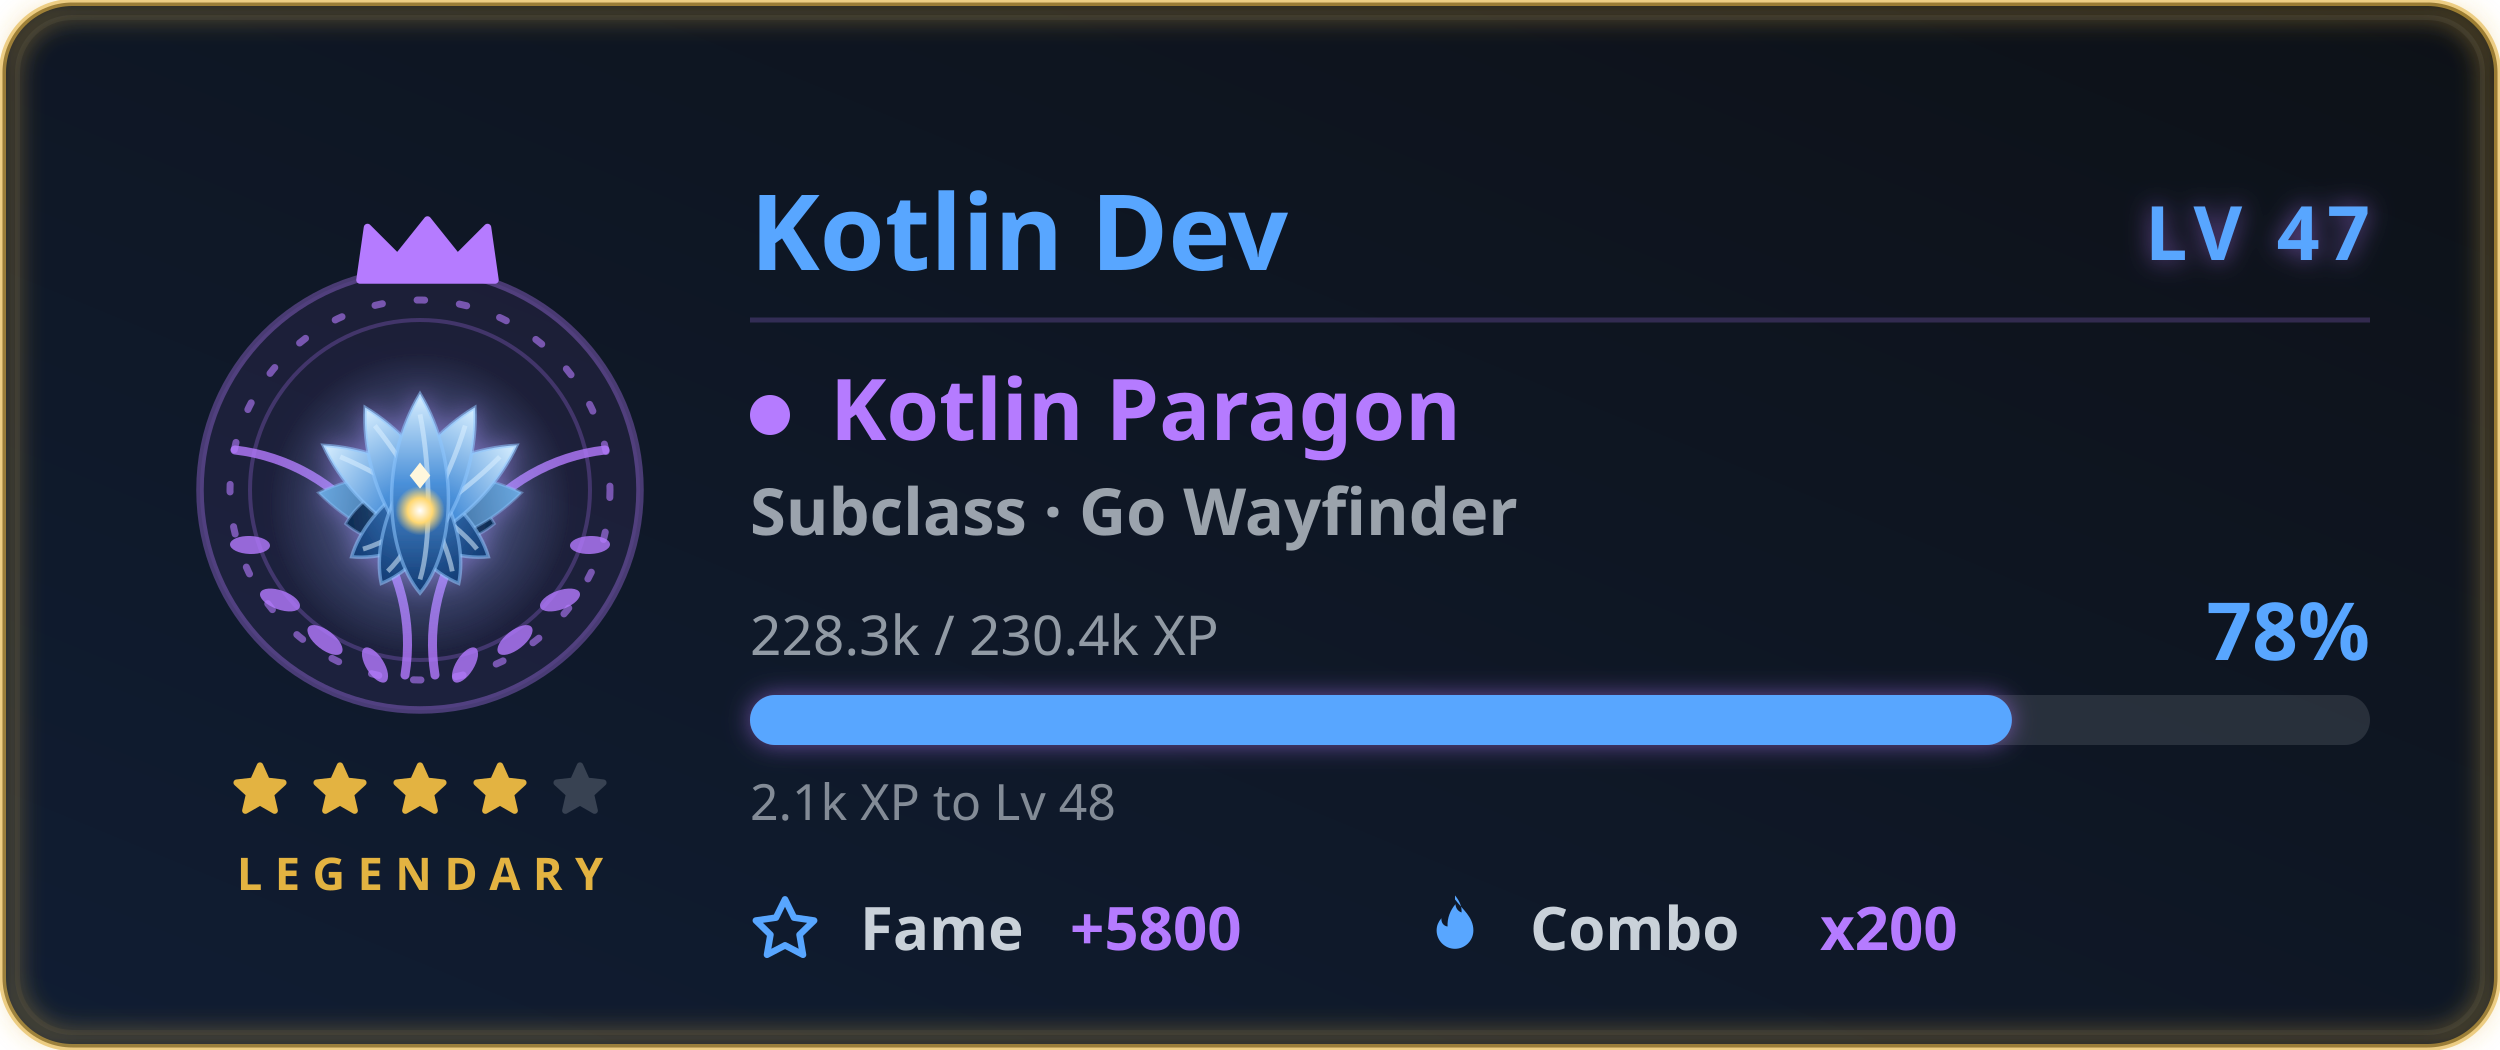
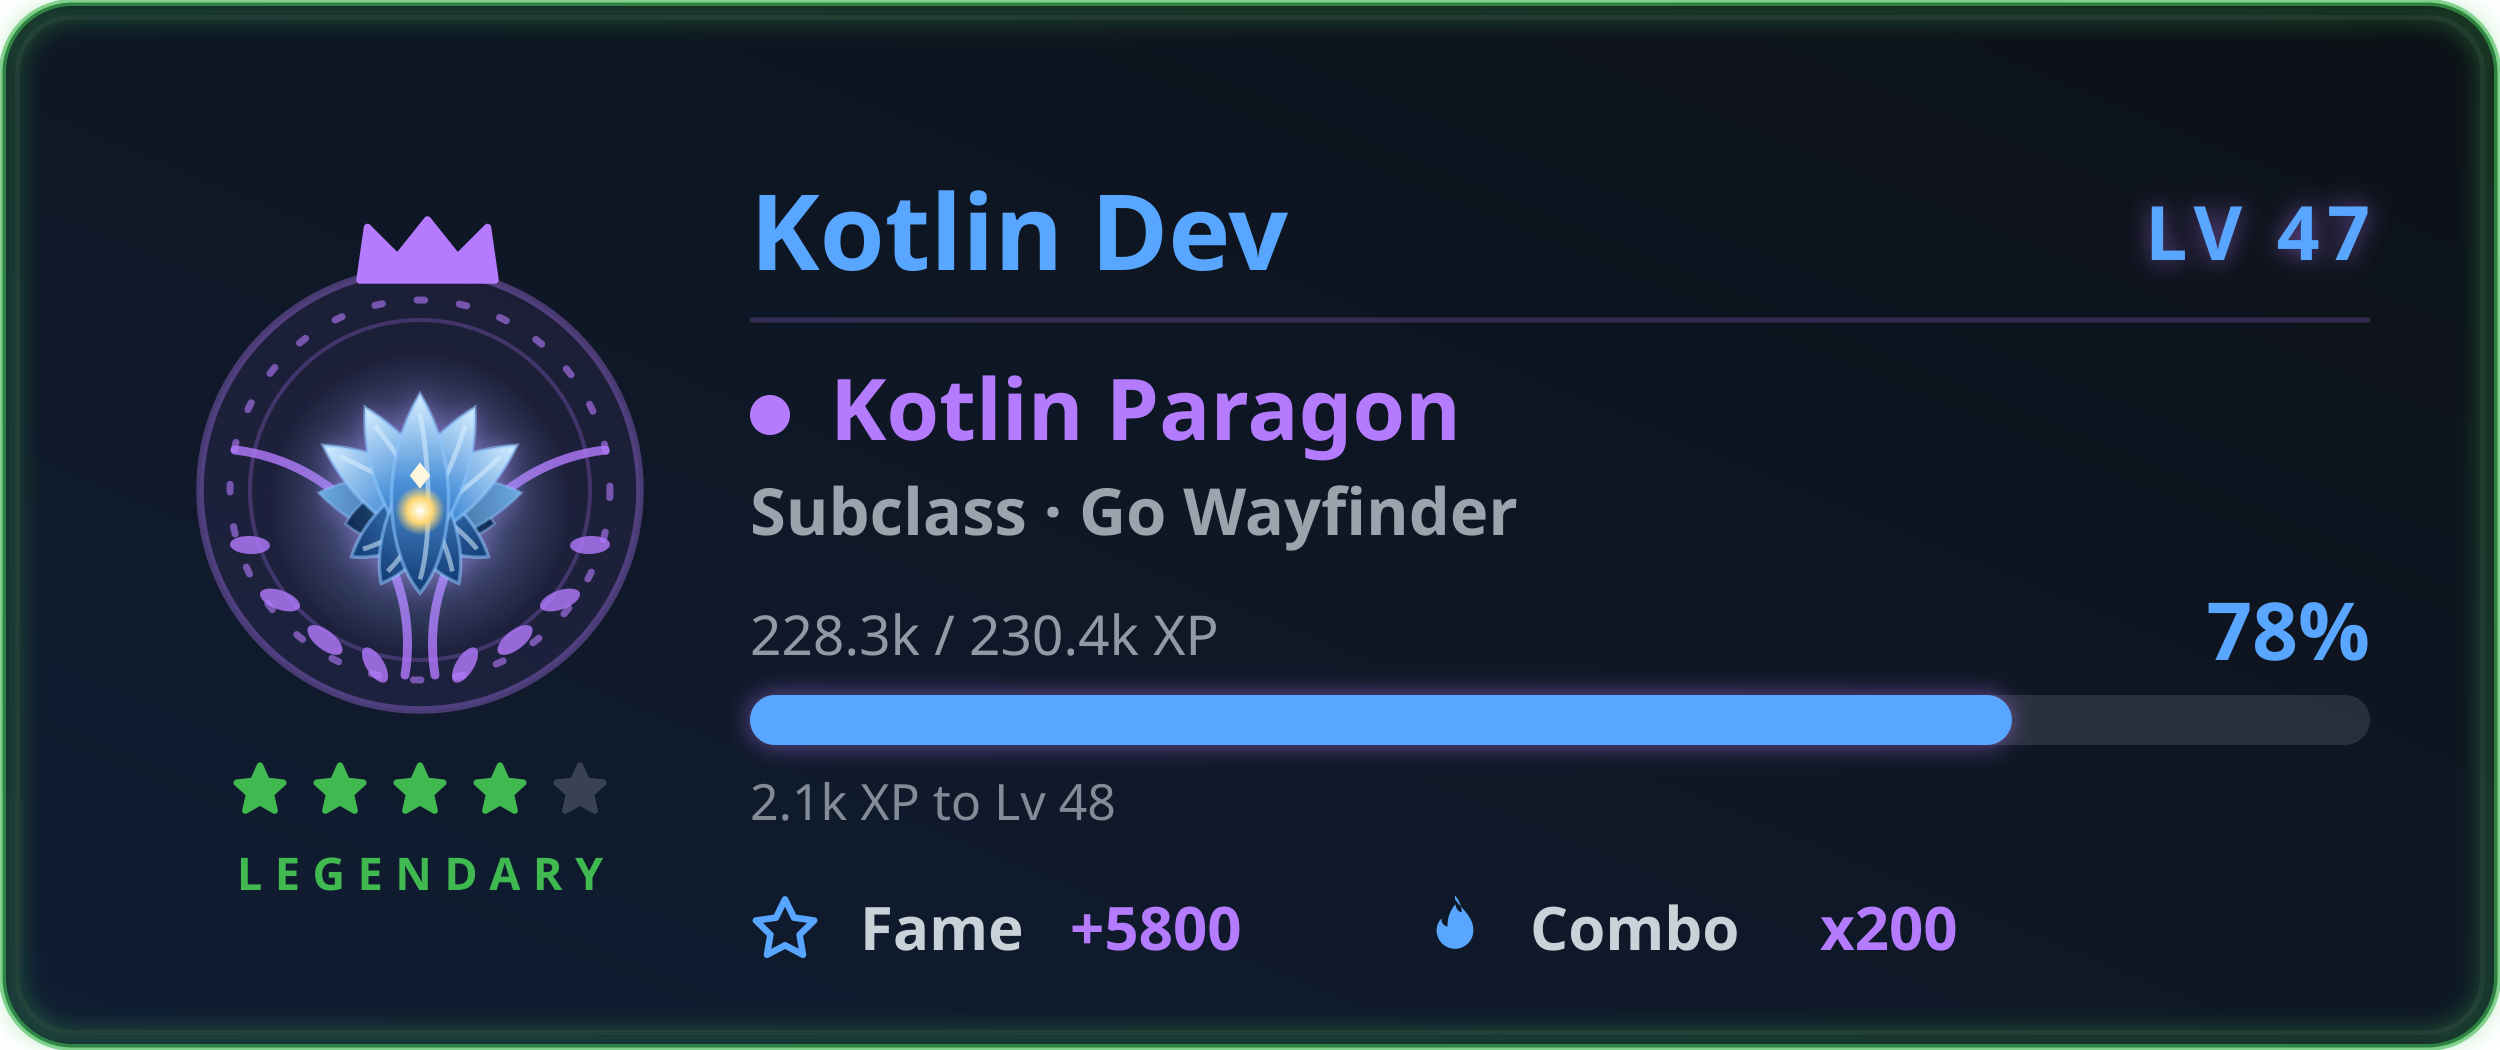
<svg xmlns="http://www.w3.org/2000/svg" width="500" height="210" viewBox="0 0 500 210" role="img" aria-labelledby="card-title-a11y card-desc-a11y">
  <style>
text { font-family: 'Segoe UI', Ubuntu, 'Helvetica Neue', sans-serif; }
.title { font-size: 18px; font-weight: 600; fill: #58a6ff; }
.title-icon { fill: #58a6ff; }
.icon { fill: #58a6ff; }


.gl-name { font-size: 21px; font-weight: 700; fill: #58a6ff; }
.gl-lvl { font-size: 15px; font-weight: 800; letter-spacing: 1.5px; fill: #58a6ff; }
.gl-class { font-size: 17px; font-weight: 700; fill: #b57bff; }
.gl-sub { font-size: 13px; font-weight: 600; fill: #c9d1d9; opacity: 0.75; }
.gl-meta { font-size: 11px; fill: #c9d1d9; opacity: 0.7; }
.gl-pct { font-size: 16px; font-weight: 800; fill: #58a6ff; }
.gl-chip-label { font-size: 12px; font-weight: 600; fill: #c9d1d9; }
.gl-chip-value { font-size: 12px; font-weight: 800; fill: #b57bff; }
.gl-hint { font-size: 10px; fill: #c9d1d9; opacity: 0.62; }
- .gl-rarity { font-size: 9px; font-weight: 700; letter-spacing: 2.5px; fill: #e3b341; }
+ .gl-rarity { font-size: 9px; font-weight: 700; letter-spacing: 2.5px; fill: #3fb950; }

</style>
  <defs>
    <linearGradient id="card-bg" x1="0" y1="0" x2="1" y2="1" gradientTransform="rotate(90, 0.5, 0.5)">
      <stop offset="0.0%" stop-color="#0d1117" />
      <stop offset="100.0%" stop-color="#101d33" />
    </linearGradient>
    <filter id="card-glow" x="-50%" y="-50%" width="200%" height="200%">
      <feGaussianBlur in="SourceGraphic" stdDeviation="3" result="blur" />
      <feFlood flood-color="#58a6ff" flood-opacity="0.55" result="tint" />
      <feComposite in="tint" in2="blur" operator="in" result="softGlow" />
      <feMerge>
        <feMergeNode in="softGlow" />
        <feMergeNode in="SourceGraphic" />
      </feMerge>
    </filter>
    <filter id="gl-glow" x="-60%" y="-60%" width="220%" height="220%">
      <feGaussianBlur in="SourceGraphic" stdDeviation="2.4" result="b" />
      <feFlood flood-color="#b57bff" flood-opacity="0.55" result="t" />
      <feComposite in="t" in2="b" operator="in" result="g" />
      <feMerge>
        <feMergeNode in="g" />
        <feMergeNode in="SourceGraphic" />
      </feMerge>
    </filter>
    <filter id="gl-rarity" x="-20%" y="-20%" width="140%" height="140%">
      <feGaussianBlur stdDeviation="2.4" />
    </filter>
  </defs>
-   <rect x="0.5" y="0.5" width="499" height="209" rx="14" fill="url(#card-bg)" stroke="#e3b341" stroke-width="1.4" stroke-opacity="0.6" />
+   <rect x="0.5" y="0.5" width="499" height="209" rx="14" fill="url(#card-bg)" stroke="#3fb950" stroke-width="1.4" stroke-opacity="0.6" />
  <rect x="3.5" y="3.5" width="493" height="203" rx="11" fill="none" stroke="#30363d" stroke-opacity="0.4" />
-   <rect x="2" y="2" width="496" height="206" rx="13" fill="none" stroke="#e3b341" stroke-width="3.5" stroke-opacity="0.4" filter="url(#gl-rarity)" />
+   <rect x="2" y="2" width="496" height="206" rx="13" fill="none" stroke="#3fb950" stroke-width="3.5" stroke-opacity="0.4" filter="url(#gl-rarity)" />
  <g class="fade">
    <g class="">
      <g class="flourish">
        <g transform="translate(84,0)">
          <g transform="translate(0,98)">
            <path d="M3 37 A 39 39 0 0 1 37 -8" fill="none" stroke="#b57bff" stroke-width="1.8" stroke-linecap="round" opacity="0.8" />
            <g fill="#b57bff" opacity="0.8">
              <ellipse cx="9" cy="35" rx="4" ry="1.8" transform="rotate(-58 9 35)" />
              <ellipse cx="19" cy="30" rx="4.2" ry="1.9" transform="rotate(-38 19 30)" />
              <ellipse cx="28" cy="22" rx="4.2" ry="1.9" transform="rotate(-20 28 22)" />
              <ellipse cx="34" cy="11" rx="4" ry="1.8" transform="rotate(-2 34 11)" />
            </g>
          </g>
        </g>
        <g transform="translate(84,0) scale(-1,1)">
          <g transform="translate(0,98)">
            <path d="M3 37 A 39 39 0 0 1 37 -8" fill="none" stroke="#b57bff" stroke-width="1.8" stroke-linecap="round" opacity="0.8" />
            <g fill="#b57bff" opacity="0.8">
              <ellipse cx="9" cy="35" rx="4" ry="1.8" transform="rotate(-58 9 35)" />
              <ellipse cx="19" cy="30" rx="4.2" ry="1.9" transform="rotate(-38 19 30)" />
              <ellipse cx="28" cy="22" rx="4.2" ry="1.9" transform="rotate(-20 28 22)" />
              <ellipse cx="34" cy="11" rx="4" ry="1.8" transform="rotate(-2 34 11)" />
            </g>
          </g>
        </g>
      </g>
      <circle cx="84" cy="98" r="44" fill="#b57bff" fill-opacity="0.08" stroke="#b57bff" stroke-opacity="0.35" stroke-width="1.5" />
      <g class="">
        <circle cx="84" cy="98" r="38" fill="none" stroke="#b57bff" stroke-opacity="0.6" stroke-width="1.4" stroke-dasharray="1.5 7" stroke-linecap="round" />
        <circle cx="84" cy="98" r="34" fill="none" stroke="#b57bff" stroke-opacity="0.25" stroke-width="0.8" />
      </g>
      <g class="" filter="url(#gl-glow)">
        <svg class="" x="51" y="65" width="66" height="66" viewBox="0 0 48 48" aria-hidden="true">
          <defs>
            <radialGradient id="klHalo" cx="0.5" cy="0.5" r="0.5">
              <stop offset="0" stop-color="#8ec6ff" stop-opacity="0.42" />
              <stop offset="1" stop-color="#8ec6ff" stop-opacity="0" />
            </radialGradient>
            <linearGradient id="klPetal" x1="0" y1="0" x2="0" y2="1">
              <stop offset="0" stop-color="#d8efff" />
              <stop offset="0.45" stop-color="#4a90d9" />
              <stop offset="1" stop-color="#123a72" />
            </linearGradient>
            <linearGradient id="klLeaf" x1="0" y1="0" x2="0" y2="1">
              <stop offset="0" stop-color="#6aa8e0" />
              <stop offset="1" stop-color="#0d2a52" />
            </linearGradient>
            <radialGradient id="klCore" cx="0.5" cy="0.5" r="0.5">
              <stop offset="0" stop-color="#ffffff" />
              <stop offset="0.5" stop-color="#ffd873" />
              <stop offset="1" stop-color="#ffd873" stop-opacity="0" />
            </radialGradient>
          </defs>
          <circle cx="24" cy="26" r="22" fill="url(#klHalo)" />
          <g transform="translate(24 27) rotate(-80)">
            <path d="M0 -15 C7 -5 6 6 0 11 C-6 6 -7 -5 0 -15 Z" fill="url(#klLeaf)" stroke="#8ec6ff" stroke-width="0.4" stroke-opacity="0.4" />
          </g>
          <g transform="translate(24 27) rotate(80)">
            <path d="M0 -15 C7 -5 6 6 0 11 C-6 6 -7 -5 0 -15 Z" fill="url(#klLeaf)" stroke="#8ec6ff" stroke-width="0.4" stroke-opacity="0.4" />
          </g>
          <g transform="translate(24 27) rotate(-56)">
            <path d="M0 -17 C6 -7 5 6 0 12 C-5 6 -6 -7 0 -17 Z" fill="url(#klPetal)" stroke="#8ec6ff" stroke-width="0.5" stroke-opacity="0.55" />
            <path d="M0 -14 C1.6 -6 1.6 5 0 10" fill="none" stroke="#d8efff" stroke-width="0.7" stroke-opacity="0.55" />
          </g>
          <g transform="translate(24 27) rotate(56)">
            <path d="M0 -17 C6 -7 5 6 0 12 C-5 6 -6 -7 0 -17 Z" fill="url(#klPetal)" stroke="#8ec6ff" stroke-width="0.5" stroke-opacity="0.55" />
            <path d="M0 -14 C1.6 -6 1.6 5 0 10" fill="none" stroke="#d8efff" stroke-width="0.7" stroke-opacity="0.55" />
          </g>
          <g transform="translate(24 27) rotate(-28)">
            <path d="M0 -17 C6 -7 5 6 0 12 C-5 6 -6 -7 0 -17 Z" fill="url(#klPetal)" stroke="#8ec6ff" stroke-width="0.5" stroke-opacity="0.55" />
            <path d="M0 -14 C1.6 -6 1.6 5 0 10" fill="none" stroke="#d8efff" stroke-width="0.7" stroke-opacity="0.55" />
          </g>
          <g transform="translate(24 27) rotate(28)">
            <path d="M0 -17 C6 -7 5 6 0 12 C-5 6 -6 -7 0 -17 Z" fill="url(#klPetal)" stroke="#8ec6ff" stroke-width="0.5" stroke-opacity="0.55" />
            <path d="M0 -14 C1.6 -6 1.6 5 0 10" fill="none" stroke="#d8efff" stroke-width="0.7" stroke-opacity="0.55" />
          </g>
          <g transform="translate(24 27) rotate(0)">
            <path d="M0 -17 C6 -7 5 6 0 12 C-5 6 -6 -7 0 -17 Z" fill="url(#klPetal)" stroke="#8ec6ff" stroke-width="0.5" stroke-opacity="0.55" />
            <path d="M0 -14 C1.6 -6 1.6 5 0 10" fill="none" stroke="#d8efff" stroke-width="0.7" stroke-opacity="0.55" />
          </g>
          <circle cx="24" cy="27" r="3.6" fill="url(#klCore)" />
          <path d="M24 20 l1.5 1.9 l-1.5 1.9 l-1.5 -1.9 Z" fill="#fff7dd" />
        </svg>
      </g>
      <g transform="translate(69, 42.5) scale(1.5)">
        <path d="M2 9 L3 2 L7 6 L11 1 L15 6 L19 2 L20 9 Z" fill="#b57bff" stroke="#b57bff" stroke-width="1" stroke-linejoin="round" />
      </g>
    </g>
    <g>
-       <g class="" transform="translate(45.5, 151.5) scale(0.5416667)" fill="#e3b341" stroke="#e3b341" stroke-width="2.4" stroke-linejoin="round" stroke-linecap="round" opacity="1">
+       <g class="" transform="translate(45.5, 151.5) scale(0.5416667)" fill="#3fb950" stroke="#3fb950" stroke-width="2.4" stroke-linejoin="round" stroke-linecap="round" opacity="1">
        <path d="M12 3 L14.5 8.6 L20.6 9.3 L16 13.5 L17.4 19.6 L12 16.5 L6.6 19.6 L8 13.5 L3.4 9.3 L9.5 8.6 Z" />
      </g>
-       <g class="" transform="translate(61.5, 151.5) scale(0.5416667)" fill="#e3b341" stroke="#e3b341" stroke-width="2.4" stroke-linejoin="round" stroke-linecap="round" opacity="1">
+       <g class="" transform="translate(61.5, 151.5) scale(0.5416667)" fill="#3fb950" stroke="#3fb950" stroke-width="2.4" stroke-linejoin="round" stroke-linecap="round" opacity="1">
        <path d="M12 3 L14.5 8.6 L20.6 9.3 L16 13.5 L17.4 19.6 L12 16.5 L6.6 19.6 L8 13.5 L3.4 9.3 L9.5 8.6 Z" />
      </g>
-       <g class="" transform="translate(77.5, 151.5) scale(0.5416667)" fill="#e3b341" stroke="#e3b341" stroke-width="2.4" stroke-linejoin="round" stroke-linecap="round" opacity="1">
+       <g class="" transform="translate(77.5, 151.5) scale(0.5416667)" fill="#3fb950" stroke="#3fb950" stroke-width="2.4" stroke-linejoin="round" stroke-linecap="round" opacity="1">
        <path d="M12 3 L14.5 8.6 L20.6 9.3 L16 13.5 L17.4 19.6 L12 16.5 L6.6 19.6 L8 13.5 L3.4 9.3 L9.5 8.6 Z" />
      </g>
-       <g class="" transform="translate(93.5, 151.5) scale(0.5416667)" fill="#e3b341" stroke="#e3b341" stroke-width="2.4" stroke-linejoin="round" stroke-linecap="round" opacity="1">
+       <g class="" transform="translate(93.5, 151.5) scale(0.5416667)" fill="#3fb950" stroke="#3fb950" stroke-width="2.4" stroke-linejoin="round" stroke-linecap="round" opacity="1">
        <path d="M12 3 L14.5 8.6 L20.6 9.3 L16 13.5 L17.4 19.6 L12 16.5 L6.6 19.6 L8 13.5 L3.4 9.3 L9.5 8.6 Z" />
      </g>
      <g class="" transform="translate(109.5, 151.5) scale(0.5416667)" fill="#c9d1d9" stroke="#c9d1d9" stroke-width="2.4" stroke-linejoin="round" stroke-linecap="round" opacity="0.22">
        <path d="M12 3 L14.5 8.6 L20.6 9.3 L16 13.5 L17.4 19.6 L12 16.5 L6.6 19.6 L8 13.5 L3.4 9.3 L9.5 8.6 Z" />
      </g>
    </g>
    <text class="gl-rarity" x="84" y="178" text-anchor="middle">LEGENDARY</text>
  </g>
  <g class="fade" style="animation-delay:.15s">
    <text class="gl-name" x="150" y="54">Kotlin Dev</text>
    <text class="gl-lvl glow-pulse" x="474" y="52" text-anchor="end" filter="url(#gl-glow)">LV 47</text>
    <line x1="150" y1="64" x2="474" y2="64" stroke="#b57bff" stroke-opacity="0.22" stroke-width="1" />
    <circle cx="154" cy="83" r="4" fill="#b57bff" />
    <text class="gl-class" x="166" y="88">Kotlin Paragon</text>
    <text class="gl-sub" x="150" y="107">Subclass · Go Wayfinder</text>
    <text class="gl-meta" x="150" y="131">228.3k / 230.4k XP</text>
    <text class="gl-pct " x="474" y="132" text-anchor="end">78%</text>
    <rect x="150" y="139" width="324" height="10" rx="5" fill="#c9d1d9" fill-opacity="0.14" />
    <rect class="xp-fill " x="150" y="139" width="252.379" height="10" rx="5" fill="#58a6ff" filter="url(#gl-glow)" />
    <text class="gl-hint" x="150" y="164">2.1k XP to Lv 48</text>
    <g transform="translate(150, 190)">
      <svg class="icon" x="0" y="-11" width="14" height="14" viewBox="0 0 16 16" aria-hidden="true">
        <path fill-rule="evenodd" d="M8 .25a.75.75 0 0 1 .673.418l1.882 3.815 4.21.612a.75.75 0 0 1 .416 1.279l-3.046 2.97.719 4.192a.75.75 0 0 1-1.088.791L8 12.347l-3.766 1.98a.75.75 0 0 1-1.088-.79l.72-4.194L.818 6.374a.75.75 0 0 1 .416-1.28l4.21-.611L7.327.668A.75.75 0 0 1 8 .25zm0 2.445L6.615 5.5a.75.75 0 0 1-.564.41l-3.097.45 2.24 2.184a.75.75 0 0 1 .216.664l-.528 3.084 2.769-1.456a.75.75 0 0 1 .698 0l2.77 1.456-.53-3.084a.75.75 0 0 1 .216-.664l2.24-2.183-3.096-.45a.75.75 0 0 1-.564-.41L8 2.694v.001z" />
      </svg>
      <text class="gl-chip-label" x="22" y="0">Fame</text>
      <text class="gl-chip-value" x="64" y="0">+5800</text>
    </g>
    <g transform="translate(284, 190)">
      <svg class="icon" x="0" y="-11" width="14" height="14" viewBox="0 0 16 16" aria-hidden="true">
        <path fill-rule="evenodd" d="M8 1c1.7 2.3 4.2 4 4.2 7.1a4.2 4.2 0 0 1-8.4 0c0-1.1.4-2 1.1-2.8-.1 1 .5 1.8 1.4 1.9-.1-1.9.6-3.7 1.8-5.1.1 1 .6 1.6 1.4 1.9.1-1.4-.5-2.7-1.5-3.9z" />
      </svg>
      <text class="gl-chip-label" x="22" y="0">Combo</text>
      <text class="gl-chip-value" x="80" y="0">x200</text>
    </g>
  </g>
</svg>
